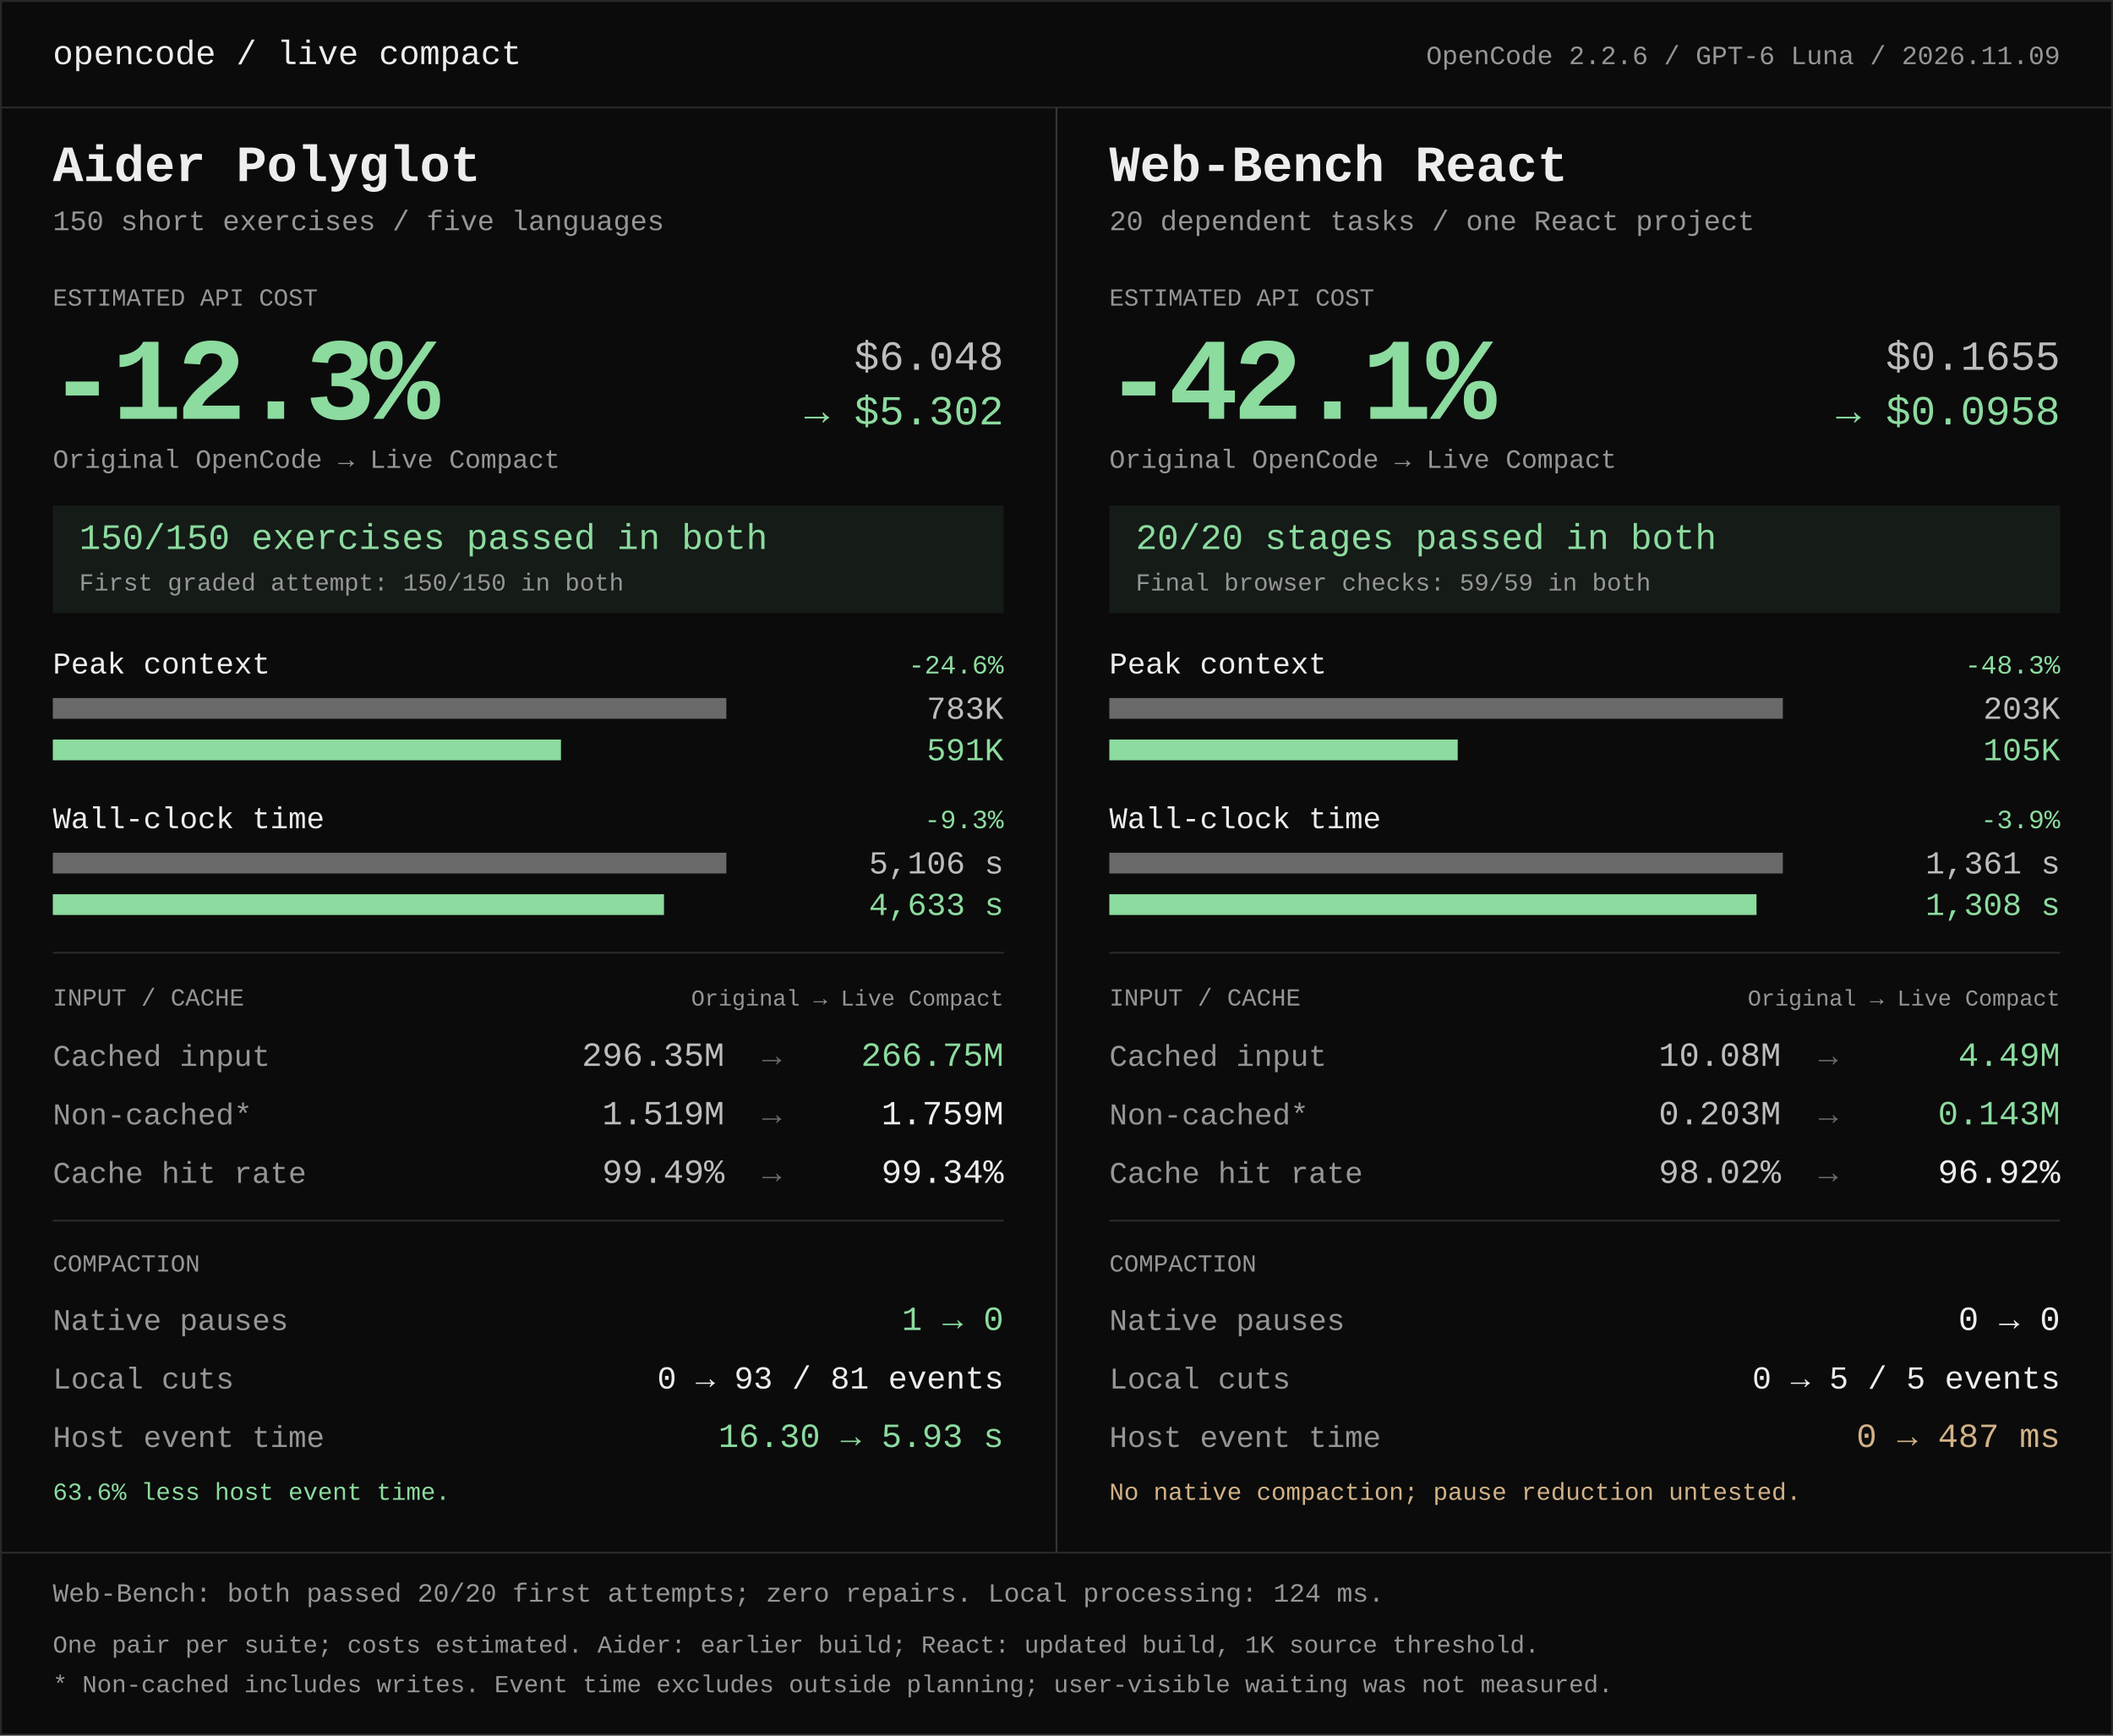
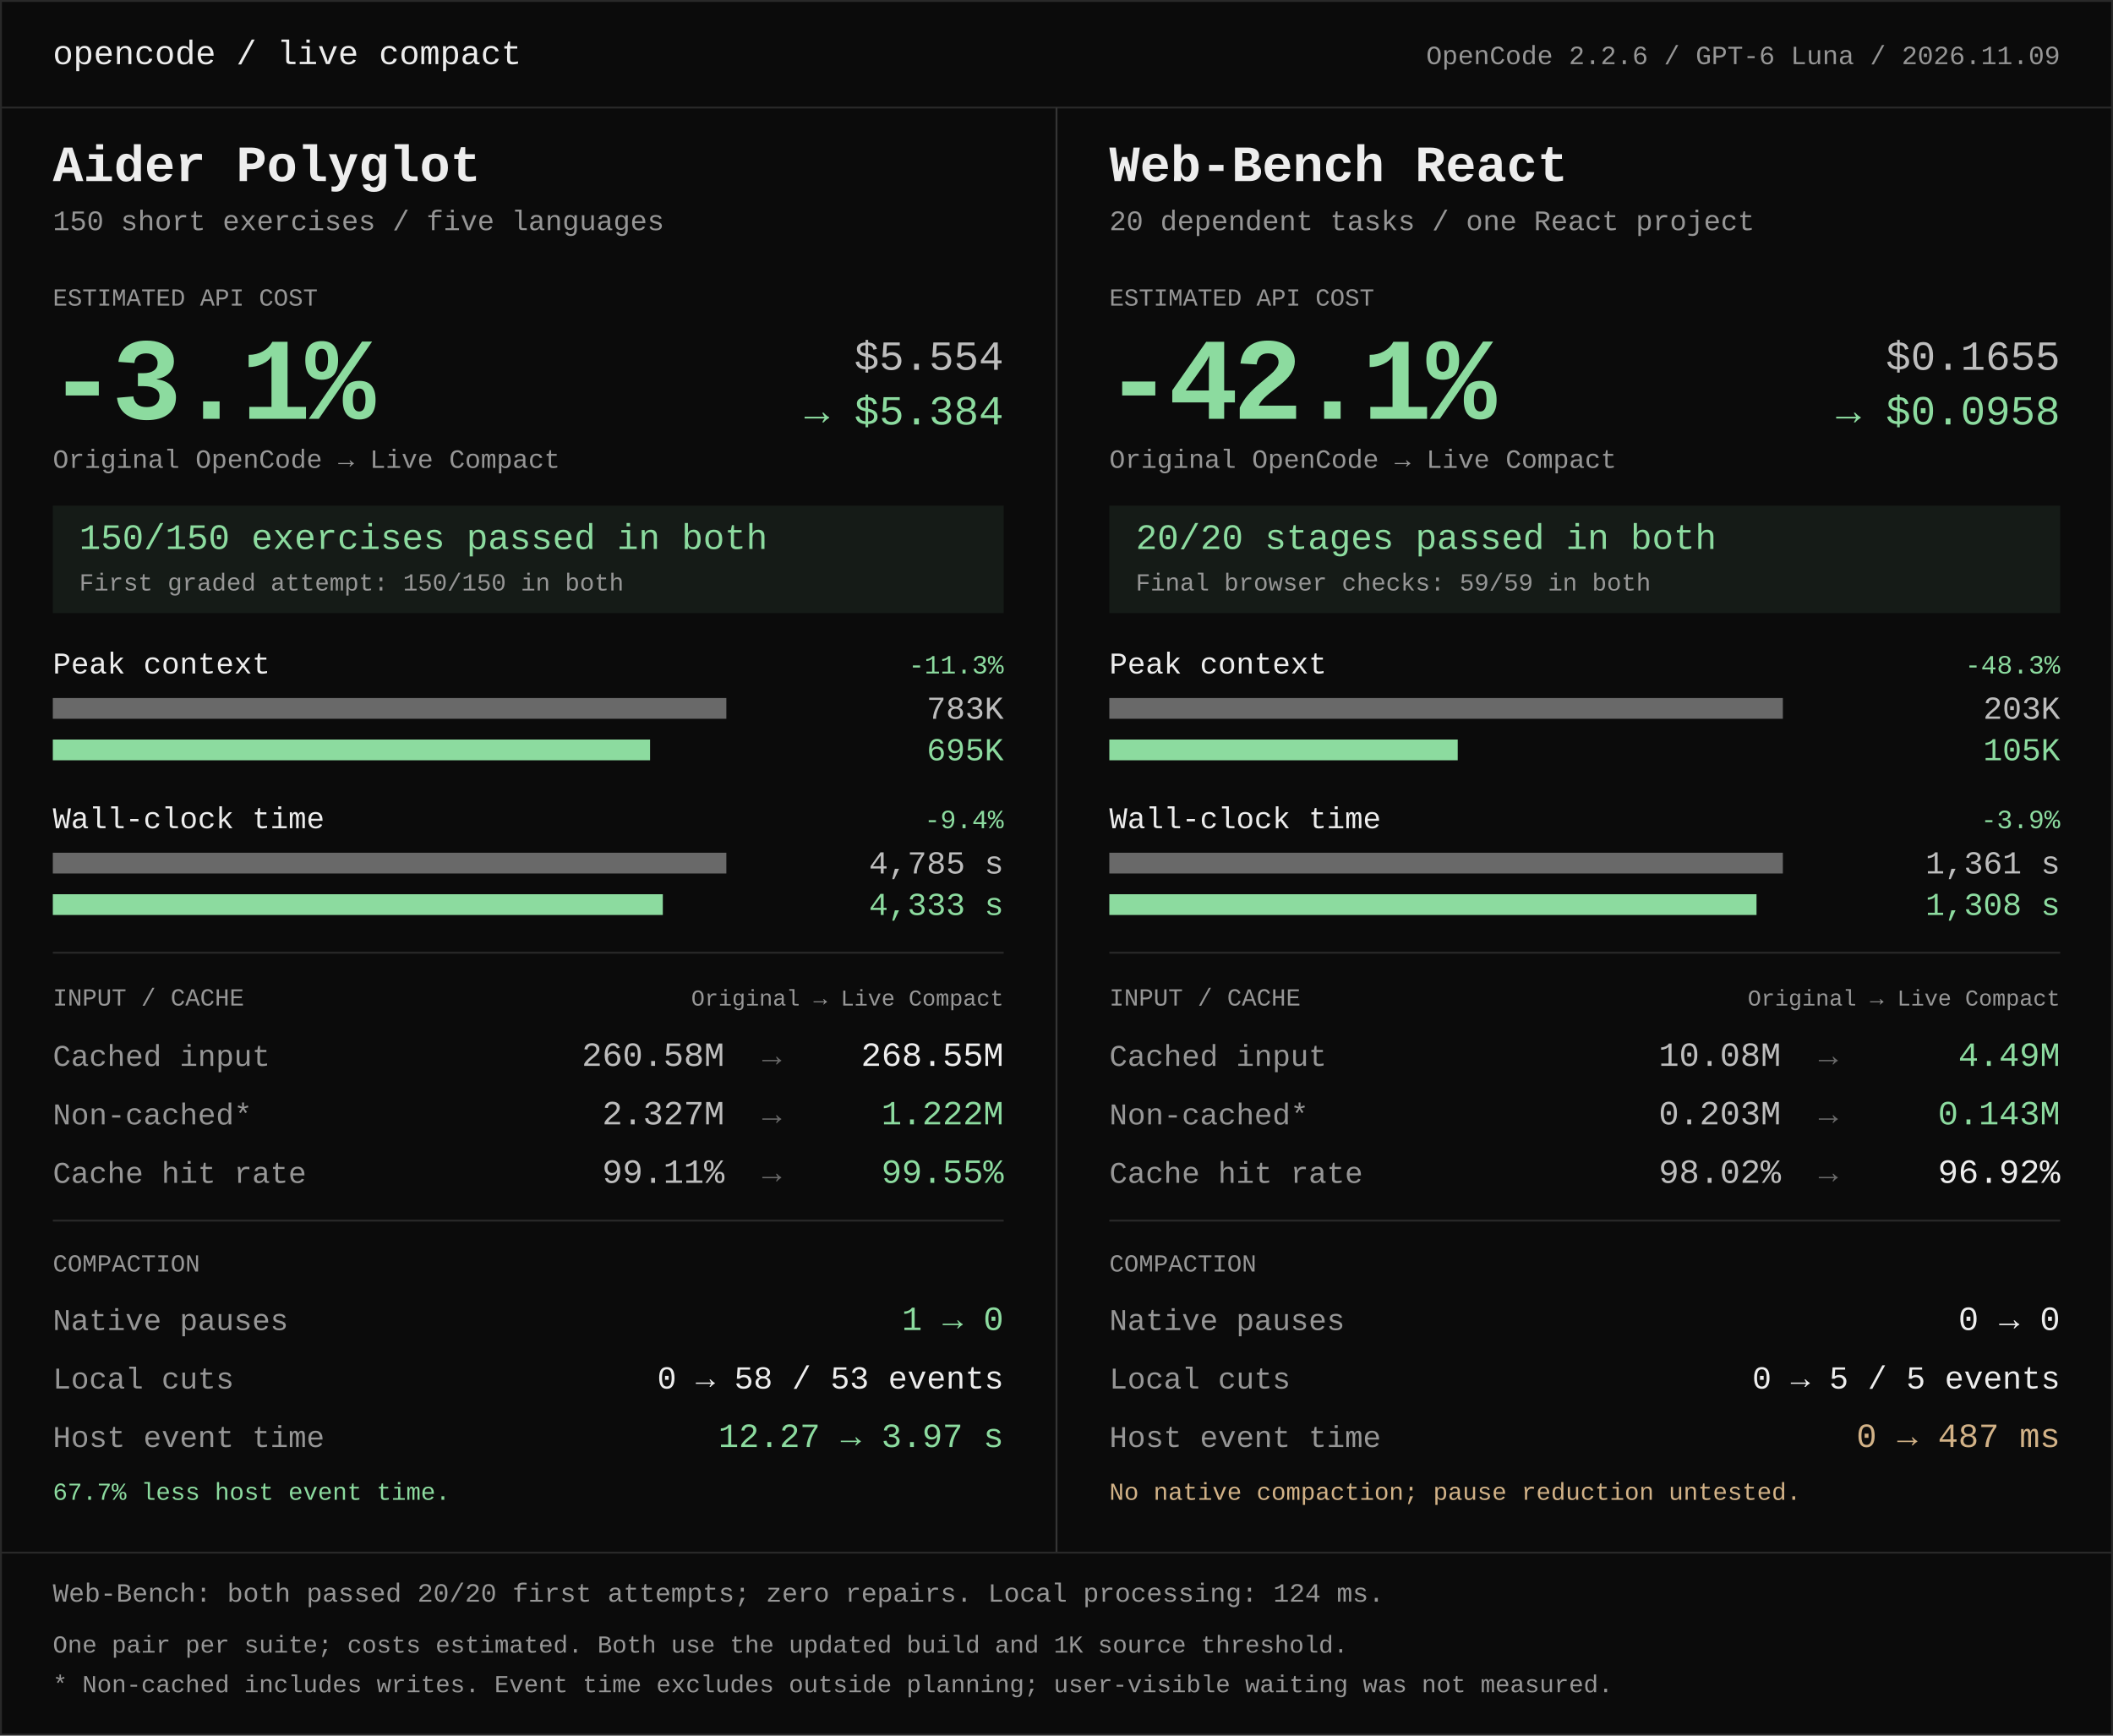
<svg xmlns="http://www.w3.org/2000/svg" width="1120" height="920" viewBox="0 0 1120 920" role="img" aria-labelledby="title desc" xml:lang="en">
  <style>text{font-family:Consolas,SFMono-Regular,Liberation Mono,Noto Sans SC,Microsoft YaHei,monospace;font-variant-numeric:tabular-nums}</style>
  <rect x="0.5" y="0.5" width="1119" height="919" fill="#0b0b0b" stroke="#292929" />
  <text x="28" y="34" font-size="18" fill="#ededed">opencode / live compact</text>
  <text x="1092" y="34" font-size="14" fill="#969696" text-anchor="end">OpenCode 2.2.6 / GPT-6 Luna / 2026.11.09</text>
  <path d="M0 57h1120" stroke="#292929" />
  <path d="M560 57V823" stroke="#353535" />
  <text x="28" y="96" font-size="27" fill="#ededed" font-weight="600">Aider Polyglot</text>
  <text x="28" y="122" font-size="15" fill="#969696">150 short exercises / five languages</text>
  <text x="28" y="162" font-size="13" fill="#969696">ESTIMATED API COST</text>
-   <text x="25" y="222" font-size="62" fill="#8cdb9f" font-weight="600" letter-spacing="-3">-12.3%</text>
-   <text x="532" y="196" font-size="22" fill="#bdbdbd" text-anchor="end">$6.048</text>
-   <text x="532" y="225" font-size="22" fill="#8cdb9f" text-anchor="end">→ $5.302</text>
+   <text x="25" y="222" font-size="62" fill="#8cdb9f" font-weight="600" letter-spacing="-3">-3.1%</text>
+   <text x="532" y="196" font-size="22" fill="#bdbdbd" text-anchor="end">$5.554</text>
+   <text x="532" y="225" font-size="22" fill="#8cdb9f" text-anchor="end">→ $5.384</text>
  <text x="28" y="248" font-size="14" fill="#969696">Original OpenCode → Live Compact</text>
  <rect x="28" y="268" width="504" height="57" fill="#151b17" />
  <text x="42" y="291" font-size="19" fill="#8cdb9f">150/150 exercises passed in both</text>
  <text x="42" y="313" font-size="13" fill="#969696">First graded attempt: 150/150 in both</text>
  <text x="28" y="357" font-size="16" fill="#ededed">Peak context</text>
-   <text x="532" y="357" font-size="14" fill="#8cdb9f" text-anchor="end">-24.6%</text>
+   <text x="532" y="357" font-size="14" fill="#8cdb9f" text-anchor="end">-11.3%</text>
  <rect x="28" y="370" width="357" height="11" fill="#696969" />
-   <rect x="28" y="392" width="269.34" height="11" fill="#8cdb9f" />
+   <rect x="28" y="392" width="316.569" height="11" fill="#8cdb9f" />
  <text x="532" y="381" font-size="17" fill="#bdbdbd" text-anchor="end">783K</text>
-   <text x="532" y="403" font-size="17" fill="#8cdb9f" text-anchor="end">591K</text>
+   <text x="532" y="403" font-size="17" fill="#8cdb9f" text-anchor="end">695K</text>
  <text x="28" y="439" font-size="16" fill="#ededed">Wall-clock time</text>
-   <text x="532" y="439" font-size="14" fill="#8cdb9f" text-anchor="end">-9.3%</text>
+   <text x="532" y="439" font-size="14" fill="#8cdb9f" text-anchor="end">-9.4%</text>
  <rect x="28" y="452" width="357" height="11" fill="#696969" />
-   <rect x="28" y="474" width="323.939" height="11" fill="#8cdb9f" />
-   <text x="532" y="463" font-size="17" fill="#bdbdbd" text-anchor="end">5,106 s</text>
-   <text x="532" y="485" font-size="17" fill="#8cdb9f" text-anchor="end">4,633 s</text>
+   <rect x="28" y="474" width="323.329" height="11" fill="#8cdb9f" />
+   <text x="532" y="463" font-size="17" fill="#bdbdbd" text-anchor="end">4,785 s</text>
+   <text x="532" y="485" font-size="17" fill="#8cdb9f" text-anchor="end">4,333 s</text>
  <path d="M28 505h504" stroke="#292929" />
  <text x="28" y="533" font-size="13" fill="#969696">INPUT / CACHE</text>
  <text x="532" y="533" font-size="12" fill="#969696" text-anchor="end">Original → Live Compact</text>
  <text x="28" y="565" font-size="16" fill="#969696">Cached input</text>
-   <text x="384" y="565" font-size="18" fill="#bdbdbd" text-anchor="end">296.35M</text>
+   <text x="384" y="565" font-size="18" fill="#bdbdbd" text-anchor="end">260.58M</text>
  <text x="404" y="565" font-size="17" fill="#696969">→</text>
-   <text x="532" y="565" font-size="18" fill="#8cdb9f" text-anchor="end">266.75M</text>
+   <text x="532" y="565" font-size="18" fill="#ededed" text-anchor="end">268.55M</text>
  <text x="28" y="596" font-size="16" fill="#969696">Non-cached*</text>
-   <text x="384" y="596" font-size="18" fill="#bdbdbd" text-anchor="end">1.519M</text>
+   <text x="384" y="596" font-size="18" fill="#bdbdbd" text-anchor="end">2.327M</text>
  <text x="404" y="596" font-size="17" fill="#696969">→</text>
-   <text x="532" y="596" font-size="18" fill="#ededed" text-anchor="end">1.759M</text>
+   <text x="532" y="596" font-size="18" fill="#8cdb9f" text-anchor="end">1.222M</text>
  <text x="28" y="627" font-size="16" fill="#969696">Cache hit rate</text>
-   <text x="384" y="627" font-size="18" fill="#bdbdbd" text-anchor="end">99.49%</text>
+   <text x="384" y="627" font-size="18" fill="#bdbdbd" text-anchor="end">99.11%</text>
  <text x="404" y="627" font-size="17" fill="#696969">→</text>
-   <text x="532" y="627" font-size="18" fill="#ededed" text-anchor="end">99.34%</text>
+   <text x="532" y="627" font-size="18" fill="#8cdb9f" text-anchor="end">99.55%</text>
  <path d="M28 647h504" stroke="#292929" />
  <text x="28" y="674" font-size="13" fill="#969696">COMPACTION</text>
  <text x="28" y="705" font-size="16" fill="#969696">Native pauses</text>
  <text x="532" y="705" font-size="18" fill="#8cdb9f" text-anchor="end">1 → 0</text>
  <text x="28" y="736" font-size="16" fill="#969696">Local cuts</text>
-   <text x="532" y="736" font-size="17" fill="#ededed" text-anchor="end">0 → 93 / 81 events</text>
+   <text x="532" y="736" font-size="17" fill="#ededed" text-anchor="end">0 → 58 / 53 events</text>
  <text x="28" y="767" font-size="16" fill="#969696">Host event time</text>
-   <text x="532" y="767" font-size="18" fill="#8cdb9f" text-anchor="end">16.30 → 5.93 s</text>
-   <text x="28" y="795" font-size="13" fill="#8cdb9f">63.6% less host event time.</text>
+   <text x="532" y="767" font-size="18" fill="#8cdb9f" text-anchor="end">12.27 → 3.97 s</text>
+   <text x="28" y="795" font-size="13" fill="#8cdb9f">67.7% less host event time.</text>
  <text x="588" y="96" font-size="27" fill="#ededed" font-weight="600">Web-Bench React</text>
  <text x="588" y="122" font-size="15" fill="#969696">20 dependent tasks / one React project</text>
  <text x="588" y="162" font-size="13" fill="#969696">ESTIMATED API COST</text>
  <text x="585" y="222" font-size="62" fill="#8cdb9f" font-weight="600" letter-spacing="-3">-42.1%</text>
  <text x="1092" y="196" font-size="22" fill="#bdbdbd" text-anchor="end">$0.1655</text>
  <text x="1092" y="225" font-size="22" fill="#8cdb9f" text-anchor="end">→ $0.0958</text>
  <text x="588" y="248" font-size="14" fill="#969696">Original OpenCode → Live Compact</text>
  <rect x="588" y="268" width="504" height="57" fill="#151b17" />
  <text x="602" y="291" font-size="19" fill="#8cdb9f">20/20 stages passed in both</text>
  <text x="602" y="313" font-size="13" fill="#969696">Final browser checks: 59/59 in both</text>
  <text x="588" y="357" font-size="16" fill="#ededed">Peak context</text>
  <text x="1092" y="357" font-size="14" fill="#8cdb9f" text-anchor="end">-48.3%</text>
  <rect x="588" y="370" width="357" height="11" fill="#696969" />
  <rect x="588" y="392" width="184.672" height="11" fill="#8cdb9f" />
  <text x="1092" y="381" font-size="17" fill="#bdbdbd" text-anchor="end">203K</text>
  <text x="1092" y="403" font-size="17" fill="#8cdb9f" text-anchor="end">105K</text>
  <text x="588" y="439" font-size="16" fill="#ededed">Wall-clock time</text>
  <text x="1092" y="439" font-size="14" fill="#8cdb9f" text-anchor="end">-3.9%</text>
  <rect x="588" y="452" width="357" height="11" fill="#696969" />
  <rect x="588" y="474" width="343.047" height="11" fill="#8cdb9f" />
  <text x="1092" y="463" font-size="17" fill="#bdbdbd" text-anchor="end">1,361 s</text>
  <text x="1092" y="485" font-size="17" fill="#8cdb9f" text-anchor="end">1,308 s</text>
  <path d="M588 505h504" stroke="#292929" />
  <text x="588" y="533" font-size="13" fill="#969696">INPUT / CACHE</text>
  <text x="1092" y="533" font-size="12" fill="#969696" text-anchor="end">Original → Live Compact</text>
  <text x="588" y="565" font-size="16" fill="#969696">Cached input</text>
  <text x="944" y="565" font-size="18" fill="#bdbdbd" text-anchor="end">10.08M</text>
  <text x="964" y="565" font-size="17" fill="#696969">→</text>
  <text x="1092" y="565" font-size="18" fill="#8cdb9f" text-anchor="end">4.49M</text>
  <text x="588" y="596" font-size="16" fill="#969696">Non-cached*</text>
  <text x="944" y="596" font-size="18" fill="#bdbdbd" text-anchor="end">0.203M</text>
  <text x="964" y="596" font-size="17" fill="#696969">→</text>
  <text x="1092" y="596" font-size="18" fill="#8cdb9f" text-anchor="end">0.143M</text>
  <text x="588" y="627" font-size="16" fill="#969696">Cache hit rate</text>
  <text x="944" y="627" font-size="18" fill="#bdbdbd" text-anchor="end">98.02%</text>
  <text x="964" y="627" font-size="17" fill="#696969">→</text>
  <text x="1092" y="627" font-size="18" fill="#ededed" text-anchor="end">96.92%</text>
  <path d="M588 647h504" stroke="#292929" />
  <text x="588" y="674" font-size="13" fill="#969696">COMPACTION</text>
  <text x="588" y="705" font-size="16" fill="#969696">Native pauses</text>
  <text x="1092" y="705" font-size="18" fill="#ededed" text-anchor="end">0 → 0</text>
  <text x="588" y="736" font-size="16" fill="#969696">Local cuts</text>
  <text x="1092" y="736" font-size="17" fill="#ededed" text-anchor="end">0 → 5 / 5 events</text>
  <text x="588" y="767" font-size="16" fill="#969696">Host event time</text>
  <text x="1092" y="767" font-size="18" fill="#d2b287" text-anchor="end">0 → 487 ms</text>
  <text x="588" y="795" font-size="13" fill="#d2b287">No native compaction; pause reduction untested.</text>
  <path d="M0 823h1120" stroke="#292929" />
  <text x="28" y="849" font-size="14" fill="#969696">Web-Bench: both passed 20/20 first attempts; zero repairs. Local processing: 124 ms.</text>
-   <text x="28" y="876" font-size="13" fill="#969696">One pair per suite; costs estimated. Aider: earlier build; React: updated build, 1K source threshold.</text>
+   <text x="28" y="876" font-size="13" fill="#969696">One pair per suite; costs estimated. Both use the updated build and 1K source threshold.</text>
  <text x="28" y="897" font-size="13" fill="#969696">* Non-cached includes writes. Event time excludes outside planning; user-visible waiting was not measured.</text>
</svg>
